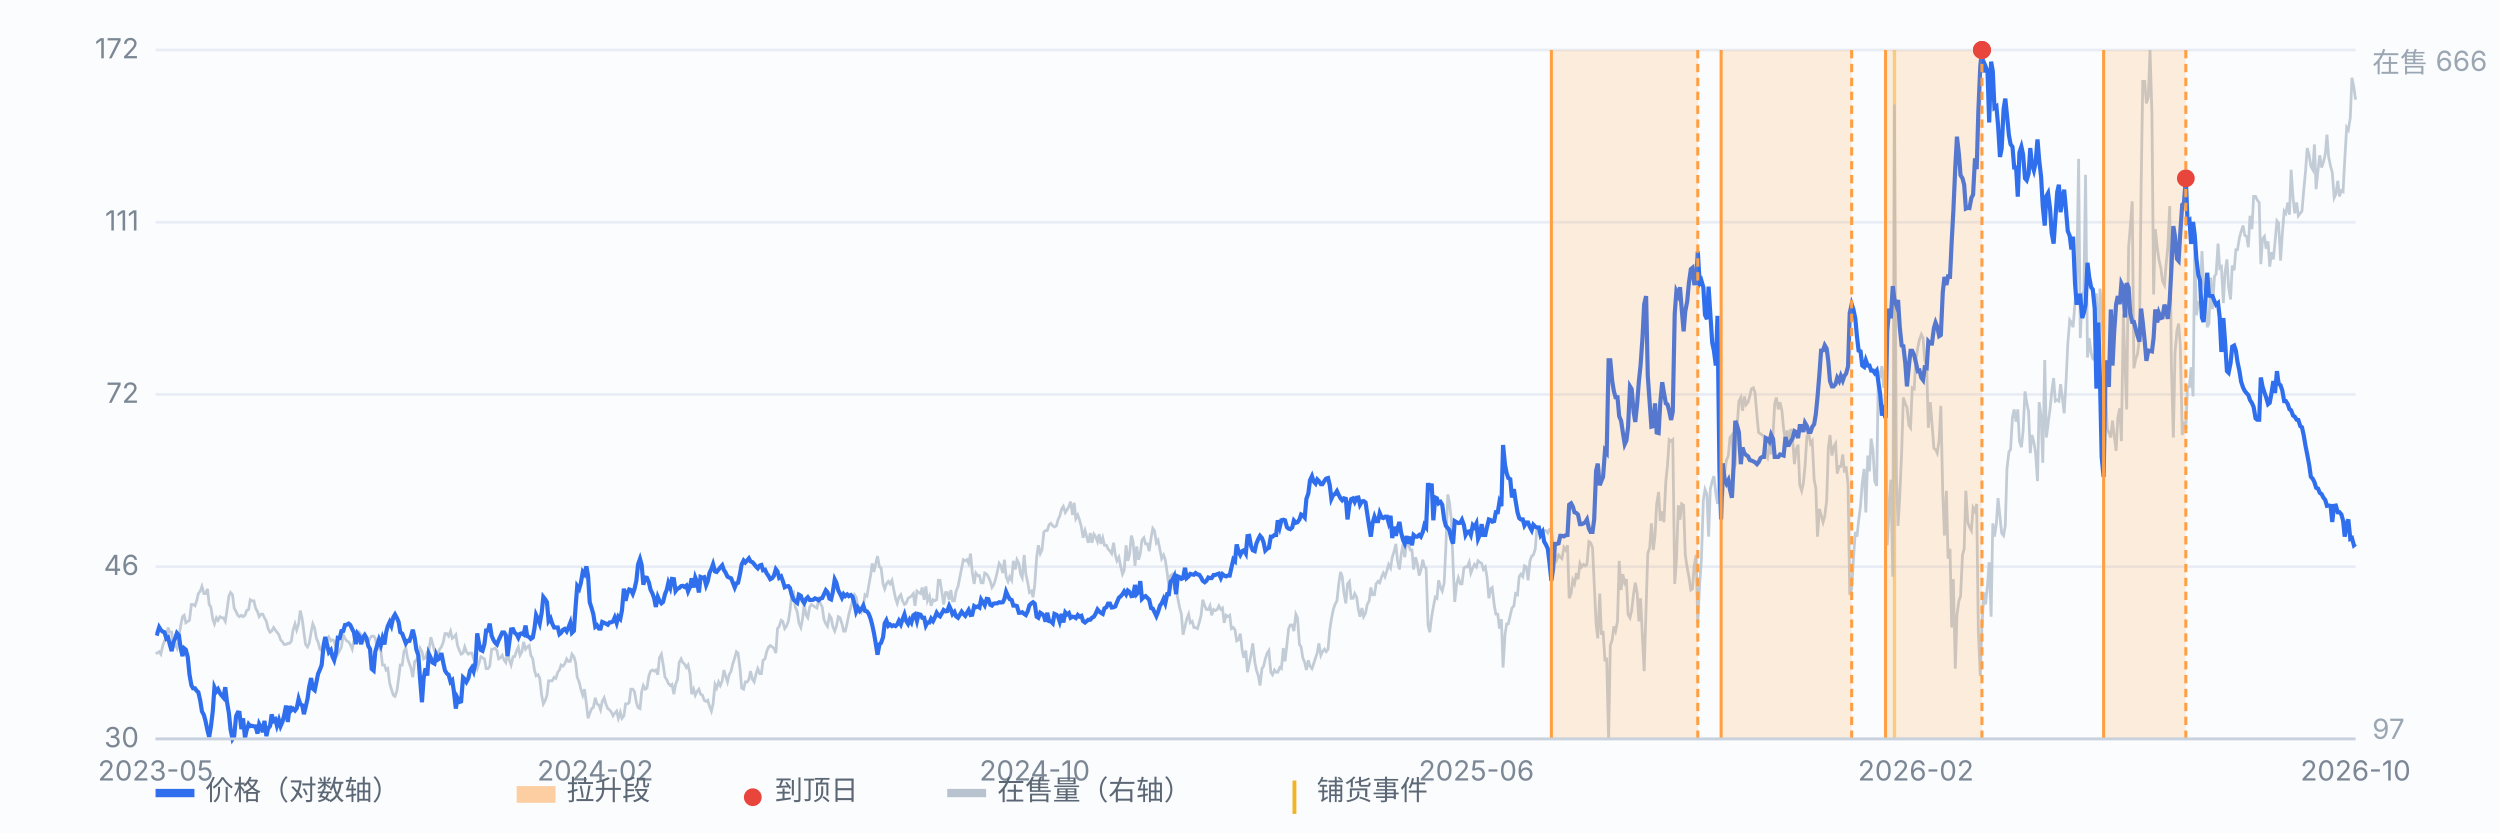
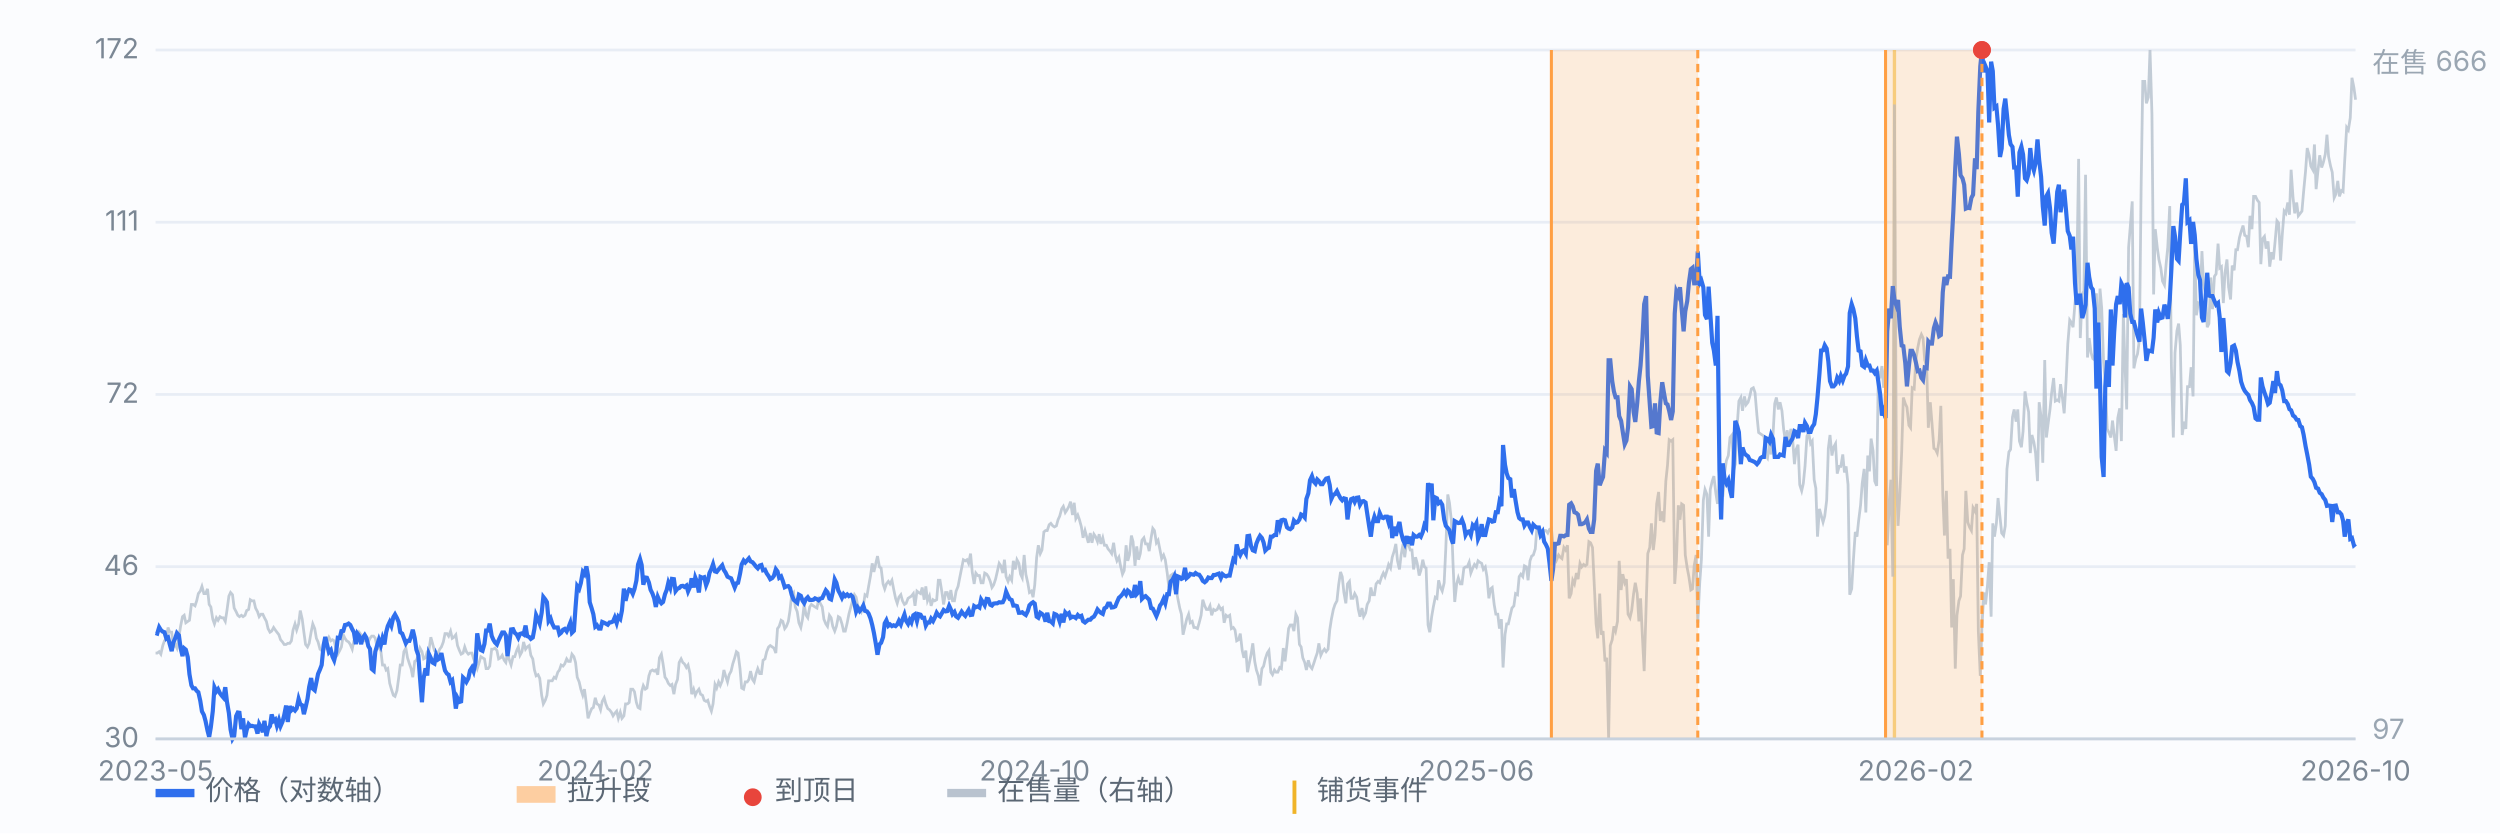
<svg xmlns="http://www.w3.org/2000/svg" viewBox="0 0 900 300" preserveAspectRatio="xMidYMid meet" style="width:100%;max-width:900px;height:auto;display:block" font-family="-apple-system,Segoe UI,Microsoft YaHei,sans-serif" font-size="10">
  <rect x="0" y="0" width="900" height="300" fill="#fbfcfe" />
  <line x1="56" y1="266.0" x2="848" y2="266.0" stroke="#e8edf5" stroke-width="1" />
  <text x="50" y="269.0" text-anchor="end" fill="#7b8794">30</text>
  <line x1="56" y1="204.0" x2="848" y2="204.0" stroke="#e8edf5" stroke-width="1" />
  <text x="50" y="207.0" text-anchor="end" fill="#7b8794">46</text>
  <line x1="56" y1="142.0" x2="848" y2="142.0" stroke="#e8edf5" stroke-width="1" />
  <text x="50" y="145.0" text-anchor="end" fill="#7b8794">72</text>
  <line x1="56" y1="80.0" x2="848" y2="80.0" stroke="#e8edf5" stroke-width="1" />
  <text x="50" y="83.0" text-anchor="end" fill="#7b8794">111</text>
  <line x1="56" y1="18.0" x2="848" y2="18.0" stroke="#e8edf5" stroke-width="1" />
  <text x="50" y="21.0" text-anchor="end" fill="#7b8794">172</text>
  <line x1="682.0" y1="18" x2="682.0" y2="266" stroke="#f0b429" stroke-width="1.2" opacity="0.55" />
  <path d="M56.0 235.1 L56.6 235.1 L57.3 234.6 L57.9 235.5 L58.6 232.4 L59.2 230.7 L59.9 229.8 L60.5 225.9 L61.1 227.6 L61.8 227.6 L62.4 232.9 L63.1 232.0 L63.7 233.3 L64.4 229.4 L65.0 225.5 L65.7 222.0 L66.3 221.5 L66.9 224.2 L67.6 223.7 L68.2 223.3 L68.9 217.6 L69.5 217.6 L70.2 218.1 L70.8 216.3 L71.4 213.7 L72.1 212.8 L72.7 211.1 L73.4 213.7 L74.0 213.7 L74.7 212.0 L75.3 217.6 L75.9 218.5 L76.6 222.9 L77.2 224.6 L77.9 222.4 L78.5 223.3 L79.2 222.0 L79.8 222.4 L80.4 222.4 L81.1 223.7 L81.7 219.8 L82.4 214.6 L83.0 213.3 L83.7 214.1 L84.3 218.9 L85.0 220.2 L85.6 221.5 L86.2 222.0 L86.9 221.5 L87.5 222.0 L88.2 221.5 L88.8 219.8 L89.5 219.4 L90.1 215.9 L90.7 216.3 L91.4 216.3 L92.0 218.9 L92.7 220.2 L93.3 222.0 L94.0 221.1 L94.6 221.1 L95.2 222.4 L95.9 223.7 L96.5 226.3 L97.2 227.6 L97.8 227.2 L98.5 225.9 L99.1 226.8 L99.7 227.6 L100.4 228.5 L101.0 230.3 L101.7 231.1 L102.3 232.0 L103.0 232.0 L103.6 231.6 L104.3 231.6 L104.9 230.7 L105.5 226.8 L106.2 224.6 L106.8 226.8 L107.5 224.6 L108.1 219.8 L108.8 222.9 L109.4 227.6 L110.0 232.0 L110.7 232.9 L111.3 231.6 L112.0 227.6 L112.6 224.6 L113.3 226.3 L113.9 229.8 L114.5 231.1 L115.2 233.7 L115.8 234.2 L116.5 234.2 L117.1 233.3 L117.8 230.7 L118.4 229.4 L119.1 230.7 L119.7 230.3 L120.3 230.7 L121.0 233.7 L121.6 235.5 L122.3 234.2 L122.9 232.9 L123.6 228.5 L124.2 229.8 L124.8 230.7 L125.5 231.1 L126.1 232.0 L126.8 233.7 L127.4 230.7 L128.1 229.4 L128.7 229.4 L129.3 227.6 L130.0 228.5 L130.6 230.3 L131.3 230.7 L131.9 230.3 L132.6 231.1 L133.2 229.8 L133.8 229.0 L134.5 229.0 L135.1 229.8 L135.8 233.3 L136.4 233.3 L137.1 234.2 L137.7 239.4 L138.4 239.4 L139.0 241.2 L139.6 240.7 L140.3 246.0 L140.9 248.1 L141.6 250.3 L142.2 250.7 L142.9 248.6 L143.5 244.2 L144.1 239.4 L144.8 239.4 L145.4 234.6 L146.1 233.3 L146.7 236.8 L147.4 239.0 L148.0 240.7 L148.6 243.8 L149.3 238.1 L149.9 237.7 L150.6 235.9 L151.2 233.3 L151.9 234.6 L152.5 237.2 L153.2 236.8 L153.8 234.6 L154.4 234.2 L155.1 229.4 L155.7 231.6 L156.4 234.2 L157.0 234.6 L157.7 235.1 L158.3 233.7 L158.9 232.9 L159.6 231.1 L160.2 228.1 L160.9 228.1 L161.5 229.0 L162.2 227.2 L162.8 229.8 L163.4 229.4 L164.1 228.5 L164.7 232.4 L165.4 234.2 L166.0 235.5 L166.7 235.1 L167.3 232.9 L167.9 234.6 L168.6 235.5 L169.2 235.1 L169.9 235.1 L170.5 237.2 L171.2 239.0 L171.8 240.7 L172.5 238.5 L173.1 236.4 L173.7 236.8 L174.4 237.2 L175.0 240.7 L175.7 240.7 L176.3 239.8 L177.0 233.7 L177.6 233.7 L178.2 233.3 L178.9 234.2 L179.5 237.2 L180.2 236.8 L180.8 235.9 L181.5 237.7 L182.1 238.5 L182.7 235.1 L183.4 237.7 L184.0 239.4 L184.7 236.4 L185.3 236.4 L186.0 234.2 L186.6 232.9 L187.2 235.9 L187.9 234.6 L188.5 231.1 L189.2 233.7 L189.8 232.9 L190.5 232.4 L191.1 235.9 L191.8 237.2 L192.4 241.2 L193.0 243.3 L193.7 242.9 L194.3 244.2 L195.0 250.3 L195.6 253.4 L196.3 252.1 L196.9 250.3 L197.5 245.1 L198.2 245.1 L198.8 245.1 L199.5 243.8 L200.1 244.2 L200.8 242.0 L201.4 241.2 L202.0 239.4 L202.7 239.8 L203.3 239.0 L204.0 237.2 L204.6 238.1 L205.3 238.1 L205.9 235.5 L206.6 236.4 L207.2 238.5 L207.8 243.8 L208.5 245.5 L209.1 248.1 L209.8 250.3 L210.4 248.1 L211.1 253.4 L211.7 258.6 L212.3 256.8 L213.0 255.1 L213.6 254.7 L214.3 251.2 L214.9 253.4 L215.6 253.8 L216.2 255.5 L216.8 252.5 L217.5 251.2 L218.1 253.4 L218.8 255.1 L219.4 255.5 L220.1 256.4 L220.7 257.7 L221.3 256.8 L222.0 256.0 L222.6 258.6 L223.3 256.4 L223.9 258.6 L224.6 257.7 L225.2 253.4 L225.9 253.4 L226.5 252.9 L227.1 248.1 L227.8 248.1 L228.4 249.0 L229.1 252.9 L229.7 254.7 L230.4 255.1 L231.0 249.0 L231.6 246.8 L232.3 248.1 L232.9 247.7 L233.6 243.3 L234.2 241.6 L234.9 241.2 L235.5 241.6 L236.1 241.2 L236.8 242.9 L237.4 236.8 L238.1 235.5 L238.7 239.0 L239.4 243.8 L240.0 244.6 L240.6 246.0 L241.3 246.8 L241.9 246.4 L242.6 249.9 L243.2 246.4 L243.9 244.6 L244.5 238.5 L245.2 237.2 L245.8 238.5 L246.4 239.0 L247.1 240.3 L247.7 239.4 L248.4 242.5 L249.0 249.9 L249.7 248.1 L250.3 250.3 L250.9 249.0 L251.6 248.1 L252.2 249.9 L252.9 250.3 L253.5 252.1 L254.2 252.5 L254.8 252.1 L255.4 254.2 L256.1 256.0 L256.7 253.4 L257.4 246.4 L258.0 247.7 L258.7 245.5 L259.3 246.8 L260.0 245.1 L260.6 241.2 L261.2 243.3 L261.9 245.5 L262.5 242.9 L263.2 241.6 L263.8 239.0 L264.5 236.8 L265.1 234.6 L265.7 235.1 L266.4 240.7 L267.0 247.7 L267.7 248.1 L268.3 245.5 L269.0 245.5 L269.6 244.6 L270.2 241.6 L270.9 244.6 L271.5 245.5 L272.2 242.5 L272.8 240.7 L273.5 242.5 L274.1 242.5 L274.7 237.7 L275.4 237.2 L276.0 234.6 L276.7 232.9 L277.3 232.4 L278.0 232.9 L278.6 233.3 L279.3 235.1 L279.9 226.3 L280.5 225.5 L281.2 223.3 L281.8 223.7 L282.5 226.3 L283.1 225.5 L283.8 223.7 L284.4 219.8 L285.0 214.1 L285.7 213.3 L286.3 218.5 L287.0 220.2 L287.6 224.2 L288.3 225.9 L288.9 222.9 L289.5 217.6 L290.2 221.5 L290.8 222.4 L291.5 218.5 L292.1 217.6 L292.8 218.1 L293.4 218.5 L294.1 218.9 L294.7 215.9 L295.3 217.2 L296.0 218.5 L296.6 222.9 L297.3 224.6 L297.9 225.5 L298.6 221.5 L299.2 222.4 L299.8 225.5 L300.5 227.2 L301.1 225.5 L301.8 222.0 L302.4 222.4 L303.1 224.6 L303.7 227.2 L304.3 227.2 L305.0 224.2 L305.6 221.1 L306.3 218.5 L306.9 216.3 L307.6 214.1 L308.2 215.0 L308.8 218.1 L309.5 218.9 L310.1 220.2 L310.8 218.1 L311.4 214.1 L312.1 214.6 L312.7 211.1 L313.4 207.2 L314.0 202.8 L314.6 205.9 L315.3 202.8 L315.9 200.2 L316.6 204.1 L317.2 204.5 L317.9 210.2 L318.5 212.0 L319.1 210.2 L319.8 209.3 L320.4 210.2 L321.1 208.9 L321.7 212.0 L322.4 215.4 L323.0 217.2 L323.6 215.0 L324.3 214.1 L324.9 216.3 L325.6 217.6 L326.2 217.2 L326.9 215.4 L327.5 215.0 L328.1 214.6 L328.8 213.7 L329.4 218.1 L330.1 212.8 L330.7 213.3 L331.4 213.7 L332.0 211.5 L332.7 215.9 L333.3 211.1 L333.9 216.3 L334.6 214.6 L335.2 218.1 L335.9 215.9 L336.5 216.3 L337.2 215.9 L337.8 208.9 L338.4 208.9 L339.1 213.3 L339.7 217.6 L340.4 213.3 L341.0 213.3 L341.7 215.9 L342.3 212.4 L342.9 216.3 L343.6 216.3 L344.2 212.8 L344.9 211.1 L345.5 208.0 L346.2 204.5 L346.8 201.5 L347.5 201.9 L348.1 201.5 L348.7 202.8 L349.4 199.3 L350.0 205.9 L350.7 210.2 L351.3 206.3 L352.0 207.2 L352.6 207.2 L353.2 209.8 L353.9 209.8 L354.5 206.3 L355.2 206.7 L355.8 207.6 L356.5 209.3 L357.1 211.5 L357.7 210.6 L358.4 208.5 L359.0 205.9 L359.7 202.8 L360.3 203.7 L361.0 206.3 L361.6 201.5 L362.2 207.6 L362.9 209.3 L363.5 207.6 L364.2 208.9 L364.8 201.9 L365.5 205.0 L366.1 201.5 L366.8 202.8 L367.4 206.7 L368.0 208.0 L368.7 199.8 L369.3 206.7 L370.0 209.8 L370.6 213.3 L371.3 212.8 L371.9 215.0 L372.5 210.6 L373.2 200.6 L373.8 196.3 L374.5 199.3 L375.1 198.0 L375.8 191.5 L376.4 191.0 L377.0 191.0 L377.7 188.9 L378.3 188.4 L379.0 189.3 L379.6 189.7 L380.3 189.3 L380.9 187.1 L381.5 185.8 L382.2 183.2 L382.8 182.3 L383.5 184.5 L384.1 183.6 L384.8 182.3 L385.4 180.6 L386.1 185.4 L386.7 181.0 L387.3 186.7 L388.0 185.4 L388.6 187.1 L389.3 189.7 L389.9 193.6 L390.6 191.0 L391.2 193.2 L391.8 195.4 L392.5 191.9 L393.1 195.4 L393.8 192.3 L394.4 193.2 L395.1 195.0 L395.7 192.3 L396.3 195.8 L397.0 193.6 L397.6 196.3 L398.3 196.3 L398.9 197.6 L399.6 198.4 L400.2 199.3 L400.9 195.4 L401.5 199.8 L402.1 201.9 L402.8 200.6 L403.4 203.7 L404.1 206.7 L404.7 205.4 L405.4 196.3 L406.0 201.9 L406.6 199.8 L407.3 192.8 L407.9 195.0 L408.6 203.7 L409.2 196.7 L409.9 201.5 L410.5 199.3 L411.1 194.5 L411.8 193.6 L412.4 195.8 L413.1 195.8 L413.7 198.4 L414.4 193.6 L415.0 190.2 L415.6 191.0 L416.3 195.4 L416.9 194.5 L417.6 198.0 L418.2 201.1 L418.9 199.8 L419.5 201.5 L420.2 206.3 L420.8 211.5 L421.4 207.2 L422.1 206.7 L422.7 212.0 L423.4 212.0 L424.0 215.4 L424.7 218.9 L425.3 221.1 L425.9 228.5 L426.6 225.5 L427.2 222.9 L427.9 221.1 L428.5 224.2 L429.2 223.7 L429.8 225.9 L430.4 225.9 L431.1 226.3 L431.7 224.2 L432.4 221.5 L433.0 215.9 L433.7 218.1 L434.3 219.4 L435.0 219.4 L435.6 218.1 L436.2 221.5 L436.9 219.4 L437.5 219.8 L438.2 219.4 L438.8 218.1 L439.5 219.4 L440.1 218.9 L440.7 224.2 L441.4 221.5 L442.0 222.0 L442.7 221.5 L443.3 226.3 L444.0 225.9 L444.6 226.8 L445.2 230.7 L445.9 230.3 L446.5 228.1 L447.2 234.2 L447.8 236.8 L448.5 234.2 L449.1 242.0 L449.7 239.0 L450.4 235.5 L451.0 231.6 L451.7 238.1 L452.3 241.2 L453.0 243.3 L453.6 246.8 L454.3 240.7 L454.9 239.8 L455.5 237.2 L456.2 235.1 L456.8 234.2 L457.5 242.0 L458.1 242.9 L458.8 241.2 L459.4 242.0 L460.0 242.0 L460.7 240.3 L461.3 240.7 L462.0 233.3 L462.6 238.1 L463.3 232.0 L463.9 226.3 L464.5 225.0 L465.2 225.0 L465.8 227.2 L466.5 221.1 L467.1 222.4 L467.8 232.0 L468.4 232.9 L469.0 236.8 L469.7 238.5 L470.3 241.2 L471.0 237.7 L471.6 239.8 L472.3 240.7 L472.9 239.0 L473.6 236.8 L474.2 235.1 L474.8 231.6 L475.5 235.9 L476.1 234.6 L476.8 233.7 L477.4 234.6 L478.1 233.7 L478.7 226.8 L479.3 222.9 L480.0 219.4 L480.6 217.6 L481.3 216.3 L481.9 210.6 L482.6 205.9 L483.2 207.6 L483.8 213.3 L484.5 217.2 L485.1 210.2 L485.8 209.3 L486.4 215.4 L487.1 215.4 L487.7 213.7 L488.4 215.0 L489.0 219.4 L489.6 222.0 L490.3 218.9 L490.9 222.0 L491.6 220.7 L492.2 217.6 L492.9 216.3 L493.5 211.5 L494.1 214.1 L494.8 214.1 L495.4 210.2 L496.1 209.3 L496.7 209.8 L497.4 207.6 L498.0 206.3 L498.6 207.6 L499.3 205.4 L499.9 203.2 L500.6 204.5 L501.2 200.6 L501.9 198.4 L502.5 195.8 L503.1 201.9 L503.8 205.0 L504.4 199.8 L505.1 195.8 L505.7 200.6 L506.4 195.0 L507.0 195.8 L507.7 198.0 L508.3 198.0 L508.9 205.0 L509.6 200.6 L510.2 202.8 L510.9 207.2 L511.5 205.4 L512.2 201.5 L512.8 204.1 L513.4 204.5 L514.1 225.0 L514.7 227.6 L515.4 222.0 L516.0 218.5 L516.7 215.0 L517.3 215.4 L517.9 208.9 L518.6 211.5 L519.2 212.8 L519.9 209.8 L520.5 197.1 L521.2 178.0 L521.8 181.0 L522.5 187.5 L523.1 203.2 L523.7 216.7 L524.4 210.2 L525.0 208.0 L525.7 210.2 L526.3 210.2 L527.0 204.5 L527.6 204.1 L528.2 204.1 L528.9 202.4 L529.5 206.3 L530.2 204.5 L530.8 203.2 L531.5 204.1 L532.1 201.9 L532.7 202.4 L533.4 202.8 L534.0 205.0 L534.7 204.1 L535.3 207.6 L536.0 215.4 L536.6 212.0 L537.2 211.5 L537.9 217.6 L538.5 221.1 L539.2 221.1 L539.8 226.3 L540.5 222.9 L541.1 240.3 L541.8 228.5 L542.4 224.6 L543.0 224.6 L543.7 221.5 L544.3 218.9 L545.0 218.1 L545.6 213.7 L546.3 214.1 L546.9 207.6 L547.5 206.7 L548.2 207.6 L548.8 203.7 L549.5 204.1 L550.1 208.9 L550.8 201.9 L551.4 200.2 L552.0 199.8 L552.7 197.6 L553.3 189.7 L554.0 191.5 L554.6 192.8 L555.3 192.3 L555.9 191.0 L556.5 191.0 L557.2 191.9 L557.8 190.6 L558.5 190.2 L559.1 196.3 L559.8 199.3 L560.4 201.5 L561.1 199.8 L561.7 200.6 L562.3 201.1 L563.0 197.1 L563.6 198.0 L564.3 196.3 L564.9 215.4 L565.6 213.7 L566.2 208.9 L566.8 210.2 L567.5 206.3 L568.1 208.5 L568.8 202.8 L569.4 204.1 L570.1 203.2 L570.7 203.7 L571.3 203.2 L572.0 195.0 L572.6 195.4 L573.3 197.1 L573.9 209.8 L574.6 224.6 L575.2 229.8 L575.9 213.7 L576.5 228.5 L577.1 227.2 L577.8 238.1 L578.4 236.8 L579.1 266.0 L579.7 232.4 L580.4 230.3 L581.0 225.5 L581.6 227.2 L582.3 223.7 L582.9 201.9 L583.6 212.4 L584.2 206.7 L584.9 209.8 L585.5 208.5 L586.1 221.1 L586.8 222.4 L587.4 219.8 L588.1 213.7 L588.7 209.8 L589.4 213.7 L590.0 223.7 L590.6 215.4 L591.3 229.8 L591.9 241.6 L592.6 218.5 L593.2 199.3 L593.9 197.1 L594.5 188.4 L595.2 198.0 L595.8 192.8 L596.4 181.4 L597.1 177.1 L597.7 187.5 L598.4 184.1 L599.0 188.0 L599.7 173.2 L600.3 167.5 L600.9 158.3 L601.6 158.8 L602.2 158.3 L602.9 210.2 L603.5 201.9 L604.2 181.9 L604.8 187.1 L605.4 181.4 L606.1 181.9 L606.7 199.8 L607.4 204.5 L608.0 207.6 L608.7 212.4 L609.3 212.0 L609.9 203.7 L610.6 199.8 L611.2 224.2 L611.9 209.8 L612.5 201.5 L613.2 180.1 L613.8 176.2 L614.5 178.0 L615.1 193.2 L615.7 176.2 L616.4 173.2 L617.0 171.4 L617.7 177.5 L618.3 181.4 L619.0 171.0 L619.6 171.4 L620.2 178.8 L620.9 170.1 L621.5 165.8 L622.2 164.0 L622.8 157.5 L623.5 156.6 L624.1 169.2 L624.7 167.1 L625.4 153.1 L626.0 144.4 L626.7 143.1 L627.3 147.9 L628.0 142.7 L628.6 145.7 L629.3 144.8 L629.9 142.7 L630.5 140.0 L631.2 139.6 L631.8 141.3 L632.5 149.6 L633.1 155.7 L633.8 156.2 L634.4 156.6 L635.0 157.0 L635.7 164.0 L636.3 164.9 L637.0 159.7 L637.6 163.6 L638.3 156.2 L638.9 145.3 L639.5 143.1 L640.2 147.4 L640.8 144.8 L641.5 147.9 L642.1 154.4 L642.8 159.2 L643.4 154.9 L644.0 159.7 L644.7 154.4 L645.3 157.5 L646.0 167.1 L646.6 161.8 L647.3 160.1 L647.9 174.5 L648.6 176.7 L649.2 174.0 L649.8 167.9 L650.5 157.0 L651.1 155.7 L651.8 159.7 L652.4 158.8 L653.1 172.7 L653.7 175.8 L654.3 193.2 L655.0 183.2 L655.6 185.4 L656.3 188.0 L656.9 185.8 L657.6 180.1 L658.2 161.4 L658.8 156.6 L659.5 164.0 L660.1 161.0 L660.8 159.7 L661.4 170.5 L662.1 167.9 L662.7 167.9 L663.4 163.6 L664.0 170.1 L664.6 167.9 L665.3 174.5 L665.9 214.1 L666.6 212.0 L667.2 201.9 L667.9 191.5 L668.5 193.2 L669.1 187.5 L669.8 181.9 L670.4 174.0 L671.1 168.8 L671.7 184.5 L672.4 164.0 L673.0 169.7 L673.6 157.9 L674.3 162.3 L674.9 173.2 L675.6 174.9 L676.2 133.9 L676.9 135.2 L677.5 131.8 L678.1 139.6 L678.8 131.8 L679.4 196.3 L680.1 182.3 L680.7 172.7 L681.4 207.6 L682.0 37.6 L682.7 170.5 L683.3 189.3 L683.9 178.8 L684.6 162.7 L685.2 143.1 L685.9 145.3 L686.5 146.6 L687.2 153.1 L687.8 154.0 L688.4 139.6 L689.1 140.0 L689.7 129.6 L690.4 125.2 L691.0 122.2 L691.7 120.4 L692.3 121.7 L692.9 129.6 L693.6 131.8 L694.2 154.0 L694.9 144.8 L695.5 152.2 L696.2 161.4 L696.8 161.8 L697.4 163.1 L698.1 158.3 L698.7 146.1 L699.4 178.0 L700.0 192.8 L700.7 176.7 L701.3 201.1 L702.0 197.6 L702.6 225.9 L703.2 208.5 L703.9 240.7 L704.5 221.5 L705.2 216.3 L705.8 214.6 L706.5 199.8 L707.1 197.6 L707.7 176.7 L708.4 188.0 L709.0 189.7 L709.7 191.0 L710.3 182.8 L711.0 184.1 L711.6 181.4 L712.2 227.2 L712.9 243.3 L713.5 225.5 L714.2 213.3 L714.8 217.6 L715.5 210.6 L716.1 202.4 L716.8 222.0 L717.4 188.4 L718.0 193.2 L718.7 188.4 L719.3 179.3 L720.0 186.2 L720.6 191.9 L721.3 192.8 L721.9 189.3 L722.5 168.8 L723.2 162.7 L723.8 161.8 L724.5 150.1 L725.1 147.4 L725.8 151.8 L726.4 147.4 L727.0 158.8 L727.7 161.0 L728.3 155.3 L729.0 140.9 L729.6 144.8 L730.3 148.3 L730.9 163.1 L731.5 156.6 L732.2 159.2 L732.8 163.1 L733.5 173.2 L734.1 144.8 L734.8 150.1 L735.4 166.6 L736.1 129.6 L736.7 157.5 L737.3 152.7 L738.0 147.4 L738.6 141.3 L739.3 136.1 L739.9 144.4 L740.6 144.0 L741.2 144.4 L741.8 138.3 L742.5 143.5 L743.1 148.8 L743.8 137.0 L744.4 123.9 L745.1 115.2 L745.7 116.1 L746.3 117.8 L747.0 109.1 L747.6 102.1 L748.3 57.2 L748.9 121.7 L749.6 106.0 L750.2 104.7 L750.8 62.9 L751.5 128.7 L752.1 121.7 L752.8 127.0 L753.4 129.1 L754.1 129.6 L754.7 105.6 L755.4 127.0 L756.0 103.9 L756.6 110.8 L757.3 130.4 L757.9 137.9 L758.6 154.4 L759.2 155.7 L759.9 157.5 L760.5 151.4 L761.1 156.6 L761.8 162.3 L762.4 150.5 L763.1 147.0 L763.7 158.8 L764.4 113.0 L765.0 131.3 L765.6 147.4 L766.3 89.0 L766.9 81.6 L767.6 72.5 L768.2 132.6 L768.9 129.1 L769.5 127.4 L770.2 122.2 L770.8 67.7 L771.4 29.3 L772.1 29.3 L772.7 37.2 L773.4 35.0 L774.0 18.0 L774.7 41.1 L775.3 106.0 L775.9 82.5 L776.6 89.0 L777.2 93.4 L777.9 96.5 L778.5 101.2 L779.2 102.6 L779.8 95.1 L780.4 89.0 L781.1 74.2 L781.7 131.8 L782.4 157.5 L783.0 127.0 L783.7 119.1 L784.3 116.5 L784.9 124.3 L785.6 156.6 L786.2 151.8 L786.9 154.4 L787.5 139.2 L788.2 139.2 L788.8 132.2 L789.5 142.7 L790.1 88.6 L790.7 113.5 L791.4 109.1 L792.0 109.5 L792.7 90.4 L793.3 102.6 L794.0 105.6 L794.6 117.8 L795.2 116.5 L795.9 99.9 L796.5 111.3 L797.2 99.5 L797.8 98.6 L798.5 87.7 L799.1 96.5 L799.7 96.0 L800.4 109.1 L801.0 98.2 L801.7 93.4 L802.3 103.4 L803.0 107.8 L803.6 95.6 L804.3 97.3 L804.9 89.9 L805.5 89.9 L806.2 85.6 L806.8 83.4 L807.5 81.2 L808.1 84.7 L808.8 85.1 L809.4 89.0 L810.0 77.7 L810.7 82.5 L811.3 70.7 L812.0 70.7 L812.6 72.0 L813.3 72.9 L813.9 95.1 L814.5 86.0 L815.2 85.1 L815.8 89.5 L816.5 86.9 L817.1 96.0 L817.8 90.8 L818.4 93.4 L819.0 87.3 L819.7 79.5 L820.3 80.3 L821.0 93.8 L821.6 84.7 L822.3 76.0 L822.9 76.8 L823.6 72.9 L824.2 77.3 L824.8 61.1 L825.5 71.2 L826.1 76.8 L826.8 72.9 L827.4 77.7 L828.1 76.8 L828.7 76.0 L829.3 69.0 L830.0 61.6 L830.6 53.3 L831.3 55.9 L831.9 59.8 L832.6 61.1 L833.2 52.0 L833.8 68.1 L834.5 61.1 L835.1 55.9 L835.8 60.3 L836.4 58.5 L837.1 55.5 L837.7 48.5 L838.3 56.4 L839.0 59.8 L839.6 62.0 L840.3 71.2 L840.9 69.9 L841.6 65.1 L842.2 70.7 L842.9 68.6 L843.5 69.0 L844.1 57.7 L844.8 45.9 L845.4 46.8 L846.1 42.4 L846.7 28.0 L847.4 31.5 L848.0 35.9" fill="none" stroke="#b9c3cf" stroke-width="1" opacity="0.85" />
  <text x="854" y="26" fill="#9aa6b2">在售 666</text>
  <text x="854" y="266" fill="#9aa6b2">97</text>
  <path d="M56.0 227.9 L56.6 228.1 L57.3 225.8 L57.9 226.8 L58.6 227.4 L59.2 227.6 L59.9 229.9 L60.5 229.5 L61.1 231.9 L61.8 234.4 L62.4 231.3 L63.1 229.7 L63.7 227.9 L64.4 228.7 L65.0 233.2 L65.7 236.2 L66.3 233.4 L66.9 233.9 L67.6 236.6 L68.2 242.7 L68.9 246.7 L69.5 247.8 L70.2 247.8 L70.8 248.7 L71.4 249.2 L72.1 252.3 L72.7 256.1 L73.4 257.4 L74.0 259.6 L74.7 263.0 L75.3 265.3 L75.9 261.8 L76.6 256.0 L77.2 247.4 L77.9 248.9 L78.5 248.1 L79.2 249.6 L79.8 250.4 L80.4 251.1 L81.1 247.4 L81.7 252.6 L82.4 256.7 L83.0 262.6 L83.7 266.0 L84.3 265.0 L85.0 257.8 L85.6 256.5 L86.2 256.6 L86.9 262.5 L87.5 258.6 L88.2 265.6 L88.8 262.8 L89.5 260.7 L90.1 261.4 L90.7 261.3 L91.4 261.5 L92.0 261.5 L92.7 264.1 L93.3 260.6 L94.0 261.9 L94.6 263.6 L95.2 259.5 L95.9 265.0 L96.5 262.3 L97.2 261.4 L97.8 257.2 L98.5 259.5 L99.1 259.0 L99.7 261.3 L100.4 259.2 L101.0 261.4 L101.7 259.8 L102.3 257.5 L103.0 254.0 L103.6 259.9 L104.3 254.2 L104.9 255.7 L105.5 255.1 L106.2 255.8 L106.8 255.0 L107.5 251.6 L108.1 253.5 L108.8 253.9 L109.4 257.1 L110.0 254.7 L110.7 251.6 L111.3 247.3 L112.0 244.1 L112.6 247.9 L113.3 248.5 L113.9 245.6 L114.5 242.6 L115.2 241.0 L115.8 239.4 L116.5 232.3 L117.1 229.3 L117.8 232.3 L118.4 234.8 L119.1 234.0 L119.7 236.4 L120.3 237.7 L121.0 234.8 L121.6 229.6 L122.3 229.7 L122.9 227.2 L123.6 227.1 L124.2 225.0 L124.8 224.9 L125.5 224.5 L126.1 225.0 L126.8 226.5 L127.4 227.6 L128.1 231.9 L128.7 228.1 L129.3 228.9 L130.0 231.9 L130.6 229.6 L131.3 228.6 L131.9 229.6 L132.6 232.6 L133.2 233.6 L133.8 240.8 L134.5 241.4 L135.1 234.6 L135.8 232.2 L136.4 230.3 L137.1 232.3 L137.7 229.8 L138.4 232.0 L139.0 227.7 L139.6 225.4 L140.3 223.9 L140.9 225.3 L141.6 222.2 L142.2 221.2 L142.9 222.5 L143.5 223.9 L144.1 227.6 L144.8 228.1 L145.4 229.7 L146.1 231.6 L146.7 230.7 L147.4 230.7 L148.0 229.0 L148.6 226.7 L149.3 229.7 L149.9 233.9 L150.6 235.9 L151.2 244.1 L151.9 252.8 L152.5 244.2 L153.2 240.6 L153.8 243.2 L154.4 235.4 L155.1 236.9 L155.7 238.5 L156.4 238.9 L157.0 235.7 L157.7 237.4 L158.3 237.0 L158.9 235.1 L159.6 238.7 L160.2 241.4 L160.9 242.5 L161.5 242.9 L162.2 245.5 L162.8 244.9 L163.4 248.9 L164.1 255.1 L164.7 251.3 L165.4 252.7 L166.0 252.5 L166.7 243.9 L167.3 244.5 L167.9 245.5 L168.6 244.2 L169.2 241.4 L169.9 240.3 L170.5 241.7 L171.2 238.5 L171.8 228.0 L172.5 232.0 L173.1 234.0 L173.7 234.3 L174.4 231.8 L175.0 227.0 L175.7 227.0 L176.3 224.5 L177.0 228.9 L177.6 230.3 L178.2 231.3 L178.9 232.0 L179.5 230.5 L180.2 229.0 L180.8 227.7 L181.5 227.7 L182.1 228.7 L182.7 236.2 L183.4 230.9 L184.0 226.6 L184.7 226.5 L185.3 227.8 L186.0 228.4 L186.6 229.6 L187.2 228.2 L187.9 228.0 L188.5 228.4 L189.2 225.2 L189.8 229.0 L190.5 229.3 L191.1 230.0 L191.8 229.5 L192.4 226.3 L193.0 221.4 L193.7 222.9 L194.3 224.5 L195.0 220.6 L195.6 214.9 L196.3 215.8 L196.9 216.8 L197.5 223.6 L198.2 222.6 L198.8 224.5 L199.5 225.9 L200.1 225.9 L200.8 225.9 L201.4 228.3 L202.0 227.8 L202.7 226.7 L203.3 226.4 L204.0 227.3 L204.6 226.0 L205.3 224.2 L205.9 227.8 L206.6 227.1 L207.2 218.6 L207.8 211.0 L208.5 212.0 L209.1 209.9 L209.8 205.9 L210.4 206.7 L211.1 203.9 L211.7 207.3 L212.3 216.8 L213.0 219.0 L213.6 221.1 L214.3 225.6 L214.9 225.1 L215.6 226.3 L216.2 226.3 L216.8 223.9 L217.5 224.2 L218.1 224.5 L218.8 224.9 L219.4 224.1 L220.1 224.0 L220.7 223.7 L221.3 222.3 L222.0 224.3 L222.6 222.0 L223.3 222.8 L223.9 219.8 L224.6 211.9 L225.2 216.3 L225.9 213.4 L226.5 212.2 L227.1 212.4 L227.8 213.8 L228.4 212.1 L229.1 209.0 L229.7 203.2 L230.4 201.2 L231.0 203.4 L231.6 210.5 L232.3 207.9 L232.9 208.0 L233.6 209.7 L234.2 212.3 L234.9 213.7 L235.5 215.4 L236.1 218.5 L236.8 214.9 L237.4 216.3 L238.1 217.2 L238.7 216.7 L239.4 213.9 L240.0 212.4 L240.6 209.8 L241.3 211.6 L241.9 208.4 L242.6 208.5 L243.2 212.8 L243.9 211.9 L244.5 211.7 L245.2 211.0 L245.8 210.9 L246.4 211.3 L247.1 210.8 L247.7 212.9 L248.4 211.3 L249.0 208.2 L249.7 211.5 L250.3 207.9 L250.9 209.4 L251.6 213.3 L252.2 207.7 L252.9 208.0 L253.5 207.8 L254.2 210.7 L254.8 209.2 L255.4 206.3 L256.1 204.8 L256.7 203.1 L257.4 205.7 L258.0 205.9 L258.7 205.0 L259.3 204.3 L260.0 203.5 L260.6 205.2 L261.2 206.1 L261.9 207.6 L262.5 207.9 L263.2 208.2 L263.8 209.7 L264.5 211.5 L265.1 210.0 L265.7 209.8 L266.4 206.6 L267.0 203.2 L267.7 201.8 L268.3 202.5 L269.0 201.7 L269.6 201.0 L270.2 202.1 L270.9 202.4 L271.5 203.1 L272.2 204.0 L272.8 204.6 L273.5 203.6 L274.1 203.4 L274.7 205.3 L275.4 205.1 L276.0 206.4 L276.7 207.4 L277.3 208.5 L278.0 208.1 L278.6 207.3 L279.3 204.9 L279.9 205.7 L280.5 208.0 L281.2 207.5 L281.8 209.1 L282.5 211.4 L283.1 211.1 L283.8 211.0 L284.4 211.7 L285.0 214.1 L285.7 215.9 L286.3 216.4 L287.0 217.0 L287.6 214.1 L288.3 214.5 L288.9 216.2 L289.5 217.1 L290.2 215.6 L290.8 215.0 L291.5 216.0 L292.1 216.0 L292.8 215.9 L293.4 215.4 L294.1 215.7 L294.7 216.1 L295.3 215.5 L296.0 215.3 L296.6 214.0 L297.3 212.5 L297.9 213.2 L298.6 215.5 L299.2 215.8 L299.8 213.2 L300.5 208.6 L301.1 209.8 L301.8 212.6 L302.4 213.7 L303.1 215.2 L303.7 213.9 L304.3 214.6 L305.0 214.0 L305.6 214.6 L306.3 214.2 L306.9 214.8 L307.6 217.3 L308.2 220.2 L308.8 218.8 L309.5 220.0 L310.1 219.3 L310.8 218.0 L311.4 219.9 L312.1 220.1 L312.7 220.9 L313.4 222.7 L314.0 225.0 L314.6 227.8 L315.3 231.8 L315.9 235.7 L316.6 232.0 L317.2 231.4 L317.9 229.4 L318.5 224.4 L319.1 223.3 L319.8 225.3 L320.4 224.8 L321.1 225.4 L321.7 225.1 L322.4 225.4 L323.0 224.8 L323.6 223.5 L324.3 224.8 L324.9 223.0 L325.6 221.2 L326.2 223.5 L326.9 224.6 L327.5 223.1 L328.1 224.1 L328.8 221.5 L329.4 221.1 L330.1 223.6 L330.7 221.1 L331.4 221.3 L332.0 222.4 L332.7 222.4 L333.3 225.2 L333.9 224.1 L334.6 224.1 L335.2 222.7 L335.9 223.6 L336.5 222.4 L337.2 220.6 L337.8 221.5 L338.4 221.9 L339.1 220.7 L339.7 219.6 L340.4 220.1 L341.0 220.0 L341.7 218.1 L342.3 219.4 L342.9 221.1 L343.6 220.3 L344.2 221.9 L344.9 222.4 L345.5 221.4 L346.2 220.2 L346.8 221.0 L347.5 221.7 L348.1 220.6 L348.7 219.6 L349.4 221.4 L350.0 221.3 L350.7 218.2 L351.3 218.6 L352.0 218.3 L352.6 218.7 L353.2 215.8 L353.9 216.9 L354.5 217.9 L355.2 215.6 L355.8 215.7 L356.5 217.7 L357.1 218.0 L357.7 217.3 L358.4 217.2 L359.0 217.2 L359.7 216.8 L360.3 216.9 L361.0 216.8 L361.6 215.6 L362.2 213.0 L362.9 214.6 L363.5 215.7 L364.2 216.0 L364.8 218.0 L365.5 218.0 L366.1 218.2 L366.8 220.6 L367.4 220.6 L368.0 220.4 L368.7 221.0 L369.3 221.4 L370.0 220.0 L370.6 217.9 L371.3 217.2 L371.9 216.8 L372.5 217.3 L373.2 222.0 L373.8 222.4 L374.5 220.6 L375.1 221.0 L375.8 221.7 L376.4 223.8 L377.0 220.6 L377.7 223.6 L378.3 223.7 L379.0 224.4 L379.6 221.0 L380.3 221.3 L380.9 222.0 L381.5 223.8 L382.2 221.0 L382.8 224.1 L383.5 220.5 L384.1 221.2 L384.8 220.7 L385.4 222.4 L386.1 222.0 L386.7 222.1 L387.3 222.5 L388.0 221.4 L388.6 222.0 L389.3 221.7 L389.9 223.6 L390.6 224.1 L391.2 223.6 L391.8 223.1 L392.5 223.1 L393.1 222.4 L393.8 222.0 L394.4 221.0 L395.1 219.4 L395.7 220.1 L396.3 220.6 L397.0 221.0 L397.6 219.0 L398.3 218.6 L398.9 217.3 L399.6 217.3 L400.2 218.7 L400.9 218.6 L401.5 218.3 L402.1 216.8 L402.8 215.2 L403.4 214.7 L404.1 213.9 L404.7 212.9 L405.4 214.0 L406.0 212.6 L406.6 213.1 L407.3 214.6 L407.9 214.5 L408.6 210.6 L409.2 213.9 L409.9 213.1 L410.5 209.2 L411.1 215.6 L411.8 214.9 L412.4 214.6 L413.1 215.3 L413.7 215.9 L414.4 218.9 L415.0 219.1 L415.6 220.3 L416.3 221.8 L416.9 220.3 L417.6 218.0 L418.2 217.2 L418.9 215.6 L419.5 217.2 L420.2 213.9 L420.8 213.9 L421.4 209.4 L422.1 208.7 L422.7 207.5 L423.4 213.9 L424.0 207.5 L424.7 207.8 L425.3 208.4 L425.9 208.1 L426.6 204.4 L427.2 208.1 L427.9 207.5 L428.5 206.6 L429.2 206.8 L429.8 206.9 L430.4 206.3 L431.1 206.8 L431.7 206.9 L432.4 207.9 L433.0 209.1 L433.7 209.6 L434.3 209.1 L435.0 207.9 L435.6 208.1 L436.2 208.1 L436.9 207.0 L437.5 207.0 L438.2 206.7 L438.8 206.5 L439.5 208.1 L440.1 206.7 L440.7 207.2 L441.4 207.5 L442.0 207.2 L442.7 207.2 L443.3 204.4 L444.0 201.4 L444.6 202.0 L445.2 196.0 L445.9 198.6 L446.5 199.8 L447.2 198.4 L447.8 198.1 L448.5 199.3 L449.1 193.0 L449.7 192.9 L450.4 196.7 L451.0 198.1 L451.7 198.4 L452.3 195.7 L453.0 194.0 L453.6 192.9 L454.3 193.7 L454.9 195.3 L455.5 198.2 L456.2 197.5 L456.8 197.2 L457.5 193.2 L458.1 193.2 L458.8 192.6 L459.4 192.6 L460.0 187.3 L460.7 189.8 L461.3 187.3 L462.0 187.1 L462.6 187.3 L463.3 189.8 L463.9 190.3 L464.5 190.5 L465.2 189.9 L465.8 187.4 L466.5 188.2 L467.1 188.0 L467.8 187.0 L468.4 185.2 L469.0 185.5 L469.7 186.3 L470.3 179.6 L471.0 177.6 L471.6 172.9 L472.3 171.4 L472.9 173.3 L473.6 174.1 L474.2 172.6 L474.8 173.2 L475.5 174.3 L476.1 174.3 L476.8 173.1 L477.4 172.3 L478.1 172.1 L478.7 174.6 L479.3 179.6 L480.0 178.1 L480.6 177.9 L481.3 176.8 L481.9 178.1 L482.6 179.4 L483.2 180.1 L483.8 179.4 L484.5 179.6 L485.1 187.0 L485.8 181.7 L486.4 179.7 L487.1 179.4 L487.7 180.7 L488.4 179.2 L489.0 179.1 L489.6 181.7 L490.3 180.5 L490.9 180.4 L491.6 180.9 L492.2 184.9 L492.9 189.5 L493.5 193.2 L494.1 188.4 L494.8 186.0 L495.4 187.6 L496.1 187.6 L496.7 184.7 L497.4 186.3 L498.0 186.5 L498.6 186.0 L499.3 186.0 L499.9 188.1 L500.6 185.7 L501.2 193.7 L501.9 189.6 L502.5 192.9 L503.1 190.3 L503.8 187.9 L504.4 191.7 L505.1 194.4 L505.7 195.7 L506.4 193.0 L507.0 195.7 L507.7 193.2 L508.3 196.3 L508.9 192.6 L509.6 193.2 L510.2 193.2 L510.9 192.6 L511.5 193.2 L512.2 191.5 L512.8 189.0 L513.4 189.8 L514.1 173.9 L514.7 176.8 L515.4 174.1 L516.0 187.3 L516.7 179.1 L517.3 179.4 L517.9 181.2 L518.6 180.7 L519.2 181.7 L519.9 187.0 L520.5 189.3 L521.2 190.1 L521.8 190.9 L522.5 194.1 L523.1 195.7 L523.7 187.6 L524.4 188.0 L525.0 188.3 L525.7 188.2 L526.3 187.1 L527.0 189.0 L527.6 192.6 L528.2 191.5 L528.9 191.3 L529.5 192.6 L530.2 189.1 L530.8 189.8 L531.5 188.4 L532.1 194.0 L532.7 192.6 L533.4 188.7 L534.0 192.6 L534.7 192.6 L535.3 189.8 L536.0 187.0 L536.6 187.2 L537.2 187.8 L537.9 187.6 L538.5 184.4 L539.2 184.4 L539.8 180.7 L540.5 182.2 L541.1 160.2 L541.8 167.3 L542.4 170.4 L543.0 172.1 L543.7 172.5 L544.3 179.1 L545.0 176.1 L545.6 180.2 L546.3 184.4 L546.9 186.5 L547.5 187.0 L548.2 187.0 L548.8 189.2 L549.5 188.1 L550.1 188.1 L550.8 189.8 L551.4 190.9 L552.0 188.9 L552.7 189.6 L553.3 189.9 L554.0 189.9 L554.6 192.6 L555.3 191.5 L555.9 195.0 L556.5 196.0 L557.2 197.5 L557.8 202.5 L558.5 209.1 L559.1 205.0 L559.8 195.8 L560.4 195.8 L561.1 195.6 L561.7 192.9 L562.3 192.9 L563.0 193.1 L563.6 192.7 L564.3 192.6 L564.9 181.7 L565.6 181.2 L566.2 182.3 L566.8 184.4 L567.5 184.7 L568.1 185.3 L568.8 188.7 L569.4 188.7 L570.1 188.4 L570.7 188.0 L571.3 187.0 L572.0 190.3 L572.6 191.5 L573.3 191.5 L573.9 187.0 L574.6 169.5 L575.2 166.9 L575.9 174.7 L576.5 173.1 L577.1 171.7 L577.8 162.2 L578.4 163.0 L579.1 129.7 L579.7 129.7 L580.4 137.2 L581.0 140.9 L581.6 143.0 L582.3 143.0 L582.9 149.8 L583.6 151.5 L584.2 155.5 L584.9 159.9 L585.5 158.6 L586.1 153.8 L586.8 139.1 L587.4 140.1 L588.1 148.3 L588.7 151.9 L589.4 145.1 L590.0 137.2 L590.6 131.6 L591.3 121.5 L591.9 109.5 L592.6 106.6 L593.2 135.3 L593.9 145.2 L594.5 153.6 L595.2 153.4 L595.8 145.2 L596.4 155.7 L597.1 155.9 L597.7 145.0 L598.4 137.6 L599.0 141.3 L599.7 145.2 L600.3 145.6 L600.9 147.9 L601.6 151.2 L602.2 148.1 L602.9 112.9 L603.5 104.9 L604.2 106.4 L604.8 103.4 L605.4 111.1 L606.1 119.3 L606.7 112.1 L607.4 108.4 L608.0 101.9 L608.7 96.9 L609.3 96.4 L609.9 102.0 L610.6 102.0 L611.2 90.5 L611.9 102.0 L612.5 101.0 L613.2 103.4 L613.8 113.4 L614.5 114.9 L615.1 103.2 L615.7 112.7 L616.4 123.4 L617.0 126.2 L617.7 131.6 L618.3 113.7 L619.0 169.2 L619.6 187.0 L620.2 166.8 L620.9 172.8 L621.5 174.1 L622.2 172.8 L622.8 176.3 L623.5 179.2 L624.1 167.3 L624.7 151.5 L625.4 153.4 L626.0 155.6 L626.7 167.1 L627.3 161.1 L628.0 163.2 L628.6 163.8 L629.3 164.3 L629.9 165.6 L630.5 165.8 L631.2 166.1 L631.8 166.4 L632.5 167.1 L633.1 166.4 L633.8 164.9 L634.4 164.5 L635.0 164.5 L635.7 157.7 L636.3 158.0 L637.0 159.0 L637.6 156.5 L638.3 158.0 L638.9 164.5 L639.5 164.5 L640.2 164.5 L640.8 163.6 L641.5 163.8 L642.1 164.0 L642.8 157.3 L643.4 160.2 L644.0 160.2 L644.7 158.8 L645.3 157.9 L646.0 155.2 L646.6 155.5 L647.3 157.7 L647.9 153.4 L648.6 153.4 L649.2 155.5 L649.8 152.2 L650.5 153.4 L651.1 155.5 L651.8 155.5 L652.4 153.7 L653.1 152.7 L653.7 149.1 L654.3 143.0 L655.0 134.5 L655.6 126.2 L656.3 126.1 L656.9 124.3 L657.6 125.5 L658.2 130.1 L658.8 137.2 L659.5 139.1 L660.1 139.1 L660.8 138.3 L661.4 136.0 L662.1 137.2 L662.7 135.3 L663.4 137.0 L664.0 135.3 L664.6 134.5 L665.3 131.9 L665.9 112.7 L666.6 109.5 L667.2 111.3 L667.9 114.6 L668.5 121.1 L669.1 126.2 L669.8 126.5 L670.4 131.6 L671.1 132.1 L671.7 129.7 L672.4 131.6 L673.0 131.6 L673.6 133.4 L674.3 133.4 L674.9 134.3 L675.6 133.4 L676.2 137.4 L676.9 142.2 L677.5 149.6 L678.1 147.9 L678.8 150.5 L679.4 119.3 L680.1 111.1 L680.7 114.6 L681.4 103.0 L682.0 108.0 L682.7 110.0 L683.3 108.0 L683.9 117.6 L684.6 124.4 L685.2 124.6 L685.9 130.7 L686.5 139.1 L687.2 131.7 L687.8 126.3 L688.4 126.3 L689.1 127.9 L689.7 130.4 L690.4 133.6 L691.0 133.4 L691.7 136.0 L692.3 136.8 L692.9 132.3 L693.6 132.5 L694.2 122.9 L694.9 123.7 L695.5 123.7 L696.2 118.1 L696.8 116.1 L697.4 117.6 L698.1 121.0 L698.7 120.6 L699.4 105.2 L700.0 99.7 L700.7 102.6 L701.3 99.5 L702.0 99.6 L702.6 87.1 L703.2 76.1 L703.9 60.3 L704.5 49.2 L705.2 55.4 L705.8 63.1 L706.5 64.2 L707.1 66.5 L707.7 75.1 L708.4 74.8 L709.0 74.9 L709.7 71.2 L710.3 70.1 L711.0 57.0 L711.6 60.9 L712.2 40.2 L712.9 23.9 L713.5 18.0 L714.2 26.0 L714.8 23.9 L715.5 25.6 L716.1 44.1 L716.8 22.2 L717.4 25.6 L718.0 38.8 L718.7 38.3 L719.3 45.1 L720.0 56.5 L720.6 53.5 L721.3 39.2 L721.9 35.5 L722.5 41.3 L723.2 48.6 L723.8 51.9 L724.5 52.9 L725.1 60.3 L725.8 60.3 L726.4 70.8 L727.0 54.9 L727.7 52.8 L728.3 55.6 L729.0 64.2 L729.6 64.9 L730.3 62.5 L730.9 53.3 L731.5 59.2 L732.2 61.4 L732.8 58.7 L733.5 50.2 L734.1 57.6 L734.8 63.7 L735.4 74.3 L736.1 81.2 L736.7 70.6 L737.3 69.5 L738.0 74.9 L738.6 83.8 L739.3 87.7 L739.9 79.3 L740.6 69.1 L741.2 66.5 L741.8 76.4 L742.5 71.2 L743.1 68.3 L743.8 76.1 L744.4 83.2 L745.1 84.9 L745.7 89.8 L746.3 85.2 L747.0 101.9 L747.6 109.7 L748.3 106.4 L748.9 106.4 L749.6 114.5 L750.2 112.5 L750.8 109.7 L751.5 94.6 L752.1 99.7 L752.8 103.4 L753.4 104.2 L754.1 111.1 L754.7 139.9 L755.4 116.1 L756.0 137.2 L756.6 164.5 L757.3 171.7 L757.9 139.1 L758.6 129.7 L759.2 139.3 L759.9 111.4 L760.5 131.6 L761.1 119.6 L761.8 109.5 L762.4 106.6 L763.1 109.5 L763.7 102.0 L764.4 103.4 L765.0 114.3 L765.6 101.9 L766.3 103.5 L766.9 112.9 L767.6 115.9 L768.2 115.9 L768.9 118.6 L769.5 120.8 L770.2 123.0 L770.8 111.1 L771.4 116.1 L772.1 122.9 L772.7 129.9 L773.4 126.2 L774.0 126.3 L774.7 126.5 L775.3 121.6 L775.9 111.4 L776.6 116.1 L777.2 112.7 L777.9 114.5 L778.5 114.3 L779.2 109.7 L779.8 111.4 L780.4 114.8 L781.1 108.0 L781.7 96.8 L782.4 81.4 L783.0 85.1 L783.7 93.2 L784.3 93.9 L784.9 83.8 L785.6 73.7 L786.2 73.2 L786.9 64.2 L787.5 79.9 L788.2 79.3 L788.8 87.8 L789.5 79.9 L790.1 84.6 L790.7 93.2 L791.4 98.9 L792.0 100.8 L792.7 114.3 L793.3 115.9 L794.0 107.2 L794.6 98.2 L795.2 106.4 L795.9 106.6 L796.5 106.6 L797.2 108.4 L797.8 109.7 L798.5 109.1 L799.1 114.3 L799.7 126.7 L800.4 114.5 L801.0 122.7 L801.7 133.6 L802.3 134.2 L803.0 130.7 L803.6 124.8 L804.3 124.4 L804.9 126.2 L805.5 130.3 L806.2 133.6 L806.8 137.4 L807.5 139.5 L808.1 140.7 L808.8 141.6 L809.4 142.2 L810.0 144.0 L810.7 145.1 L811.3 146.5 L812.0 150.6 L812.6 151.1 L813.3 151.1 L813.9 135.9 L814.5 139.1 L815.2 141.3 L815.8 143.0 L816.5 145.5 L817.1 145.0 L817.8 141.1 L818.4 137.2 L819.0 141.5 L819.7 133.6 L820.3 138.1 L821.0 138.7 L821.6 140.5 L822.3 144.4 L822.9 144.4 L823.6 145.5 L824.2 147.3 L824.8 147.7 L825.5 149.6 L826.1 150.0 L826.8 151.1 L827.4 151.2 L828.1 153.4 L828.7 153.8 L829.3 156.5 L830.0 160.6 L830.6 163.6 L831.3 167.3 L831.9 171.6 L832.6 172.4 L833.2 173.6 L833.8 175.6 L834.5 175.9 L835.1 177.4 L835.8 177.9 L836.4 179.1 L837.1 180.0 L837.7 182.1 L838.3 182.0 L839.0 182.1 L839.6 187.9 L840.3 182.1 L840.9 182.0 L841.6 184.4 L842.2 184.4 L842.9 185.2 L843.5 187.4 L844.1 193.2 L844.8 188.5 L845.4 187.0 L846.1 194.0 L846.7 193.7 L847.4 196.3 L848.0 195.8" fill="none" stroke="#2f6fed" stroke-width="1.5" />
  <rect x="558.5" y="18" width="52.8" height="248" fill="#ff9f43" opacity="0.18" />
  <line x1="558.5" y1="18" x2="558.5" y2="266" stroke="#ff9f43" stroke-width="1.1" />
  <line x1="611.2" y1="18" x2="611.2" y2="266" stroke="#ff9f43" stroke-width="1.1" stroke-dasharray="3 2" />
  <circle cx="713.5" cy="18.0" r="3.2" fill="#e8453c" />
-   <rect x="619.6" y="18" width="47.0" height="248" fill="#ff9f43" opacity="0.18" />
-   <line x1="619.6" y1="18" x2="619.6" y2="266" stroke="#ff9f43" stroke-width="1.1" />
-   <line x1="666.6" y1="18" x2="666.6" y2="266" stroke="#ff9f43" stroke-width="1.1" stroke-dasharray="3 2" />
-   <circle cx="713.5" cy="18.0" r="3.2" fill="#e8453c" />
  <rect x="678.8" y="18" width="34.7" height="248" fill="#ff9f43" opacity="0.18" />
  <line x1="678.8" y1="18" x2="678.8" y2="266" stroke="#ff9f43" stroke-width="1.1" />
  <line x1="713.5" y1="18" x2="713.5" y2="266" stroke="#ff9f43" stroke-width="1.1" stroke-dasharray="3 2" />
  <circle cx="713.5" cy="18.0" r="3.2" fill="#e8453c" />
-   <rect x="757.3" y="18" width="29.6" height="248" fill="#ff9f43" opacity="0.18" />
-   <line x1="757.3" y1="18" x2="757.3" y2="266" stroke="#ff9f43" stroke-width="1.1" />
-   <line x1="786.9" y1="18" x2="786.9" y2="266" stroke="#ff9f43" stroke-width="1.1" stroke-dasharray="3 2" />
-   <circle cx="786.9" cy="64.2" r="3.2" fill="#e8453c" />
  <line x1="56" y1="266" x2="848" y2="266" stroke="#c8d2de" stroke-width="1" />
  <text x="56.0" y="281" text-anchor="middle" fill="#7b8794">2023-05</text>
  <text x="214.3" y="281" text-anchor="middle" fill="#7b8794">2024-02</text>
  <text x="372.5" y="281" text-anchor="middle" fill="#7b8794">2024-10</text>
  <text x="531.5" y="281" text-anchor="middle" fill="#7b8794">2025-06</text>
  <text x="689.7" y="281" text-anchor="middle" fill="#7b8794">2026-02</text>
  <text x="848.0" y="281" text-anchor="middle" fill="#7b8794">2026-10</text>
  <g transform="translate(56,292)">
    <rect x="0" y="-8" width="14" height="3" fill="#2f6fed" />
    <text x="18" y="-4" fill="#5b6774">价格（对数轴）</text>
    <rect x="130" y="-9" width="14" height="6" fill="#ff9f43" opacity="0.5" />
    <text x="148" y="-4" fill="#5b6774">拉升段</text>
    <circle cx="215" cy="-5" r="3.2" fill="#e8453c" />
    <text x="223" y="-4" fill="#5b6774">到顶日</text>
    <rect x="285" y="-8" width="14" height="3" fill="#b9c3cf" />
    <text x="303" y="-4" fill="#5b6774">在售量（右轴）</text>
    <line x1="410" y1="-11" x2="410" y2="1" stroke="#f0b429" stroke-width="1.4" />
    <text x="418" y="-4" fill="#5b6774">铺货事件</text>
  </g>
</svg>
